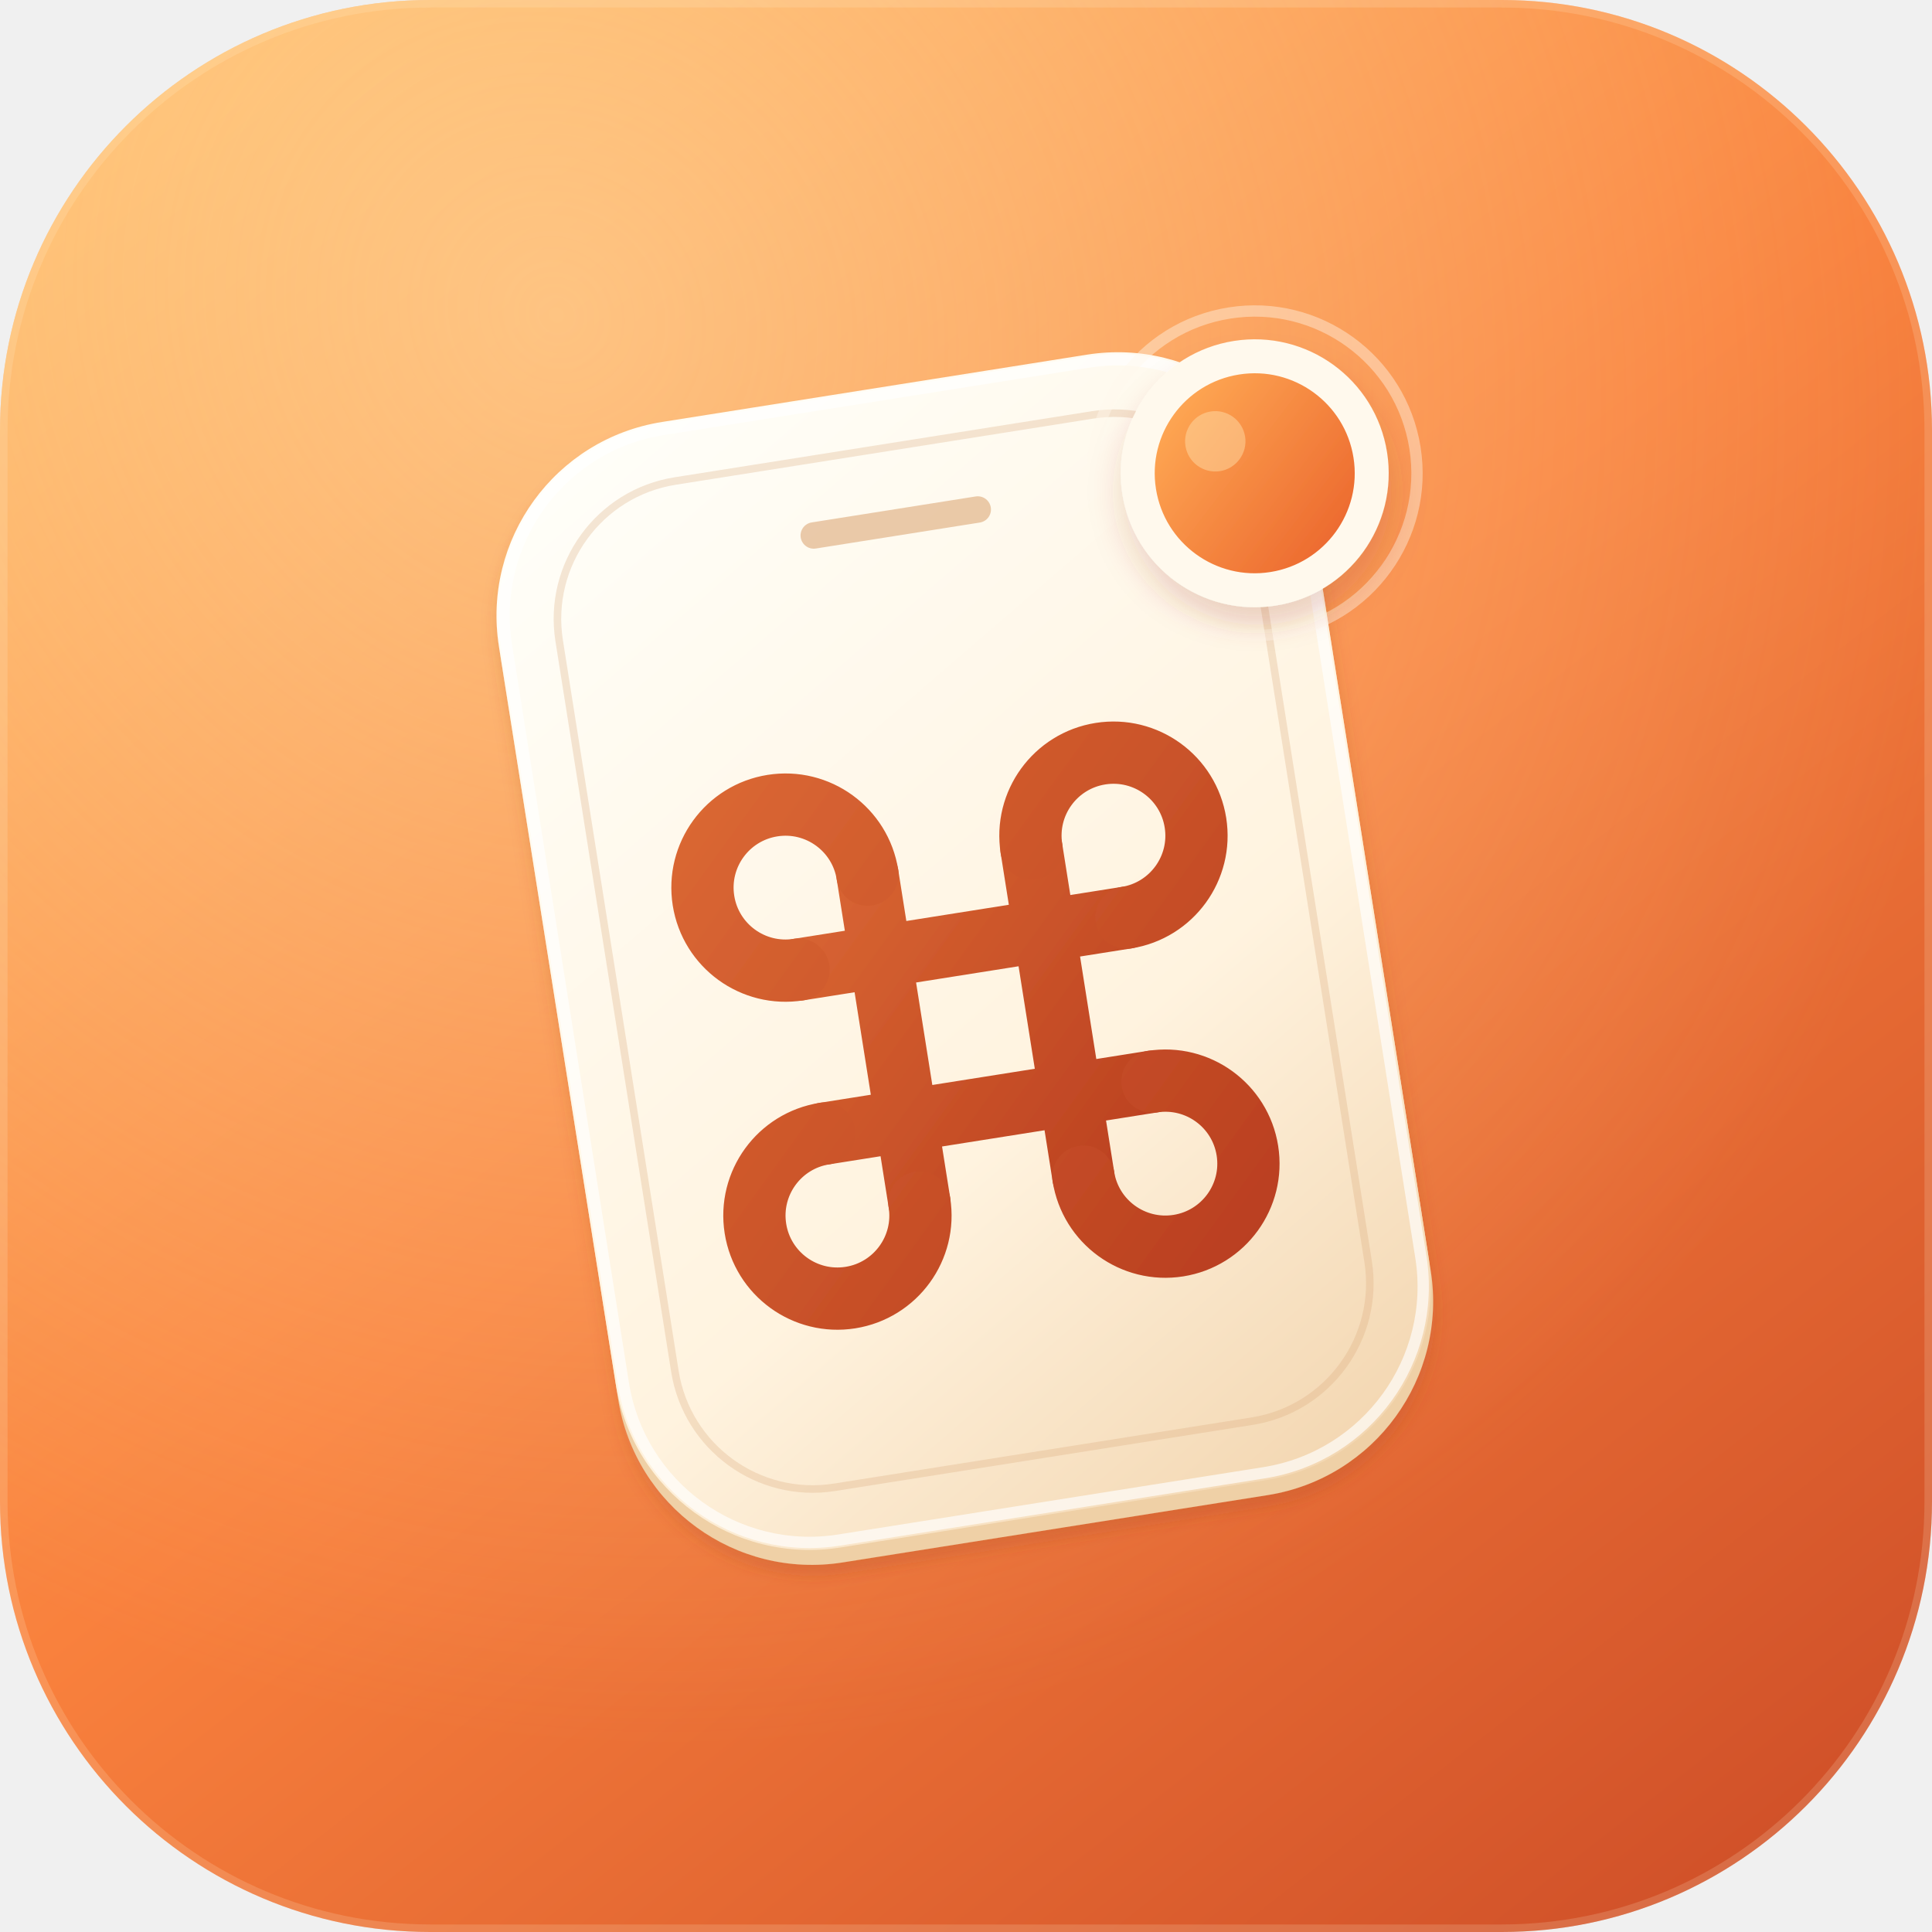
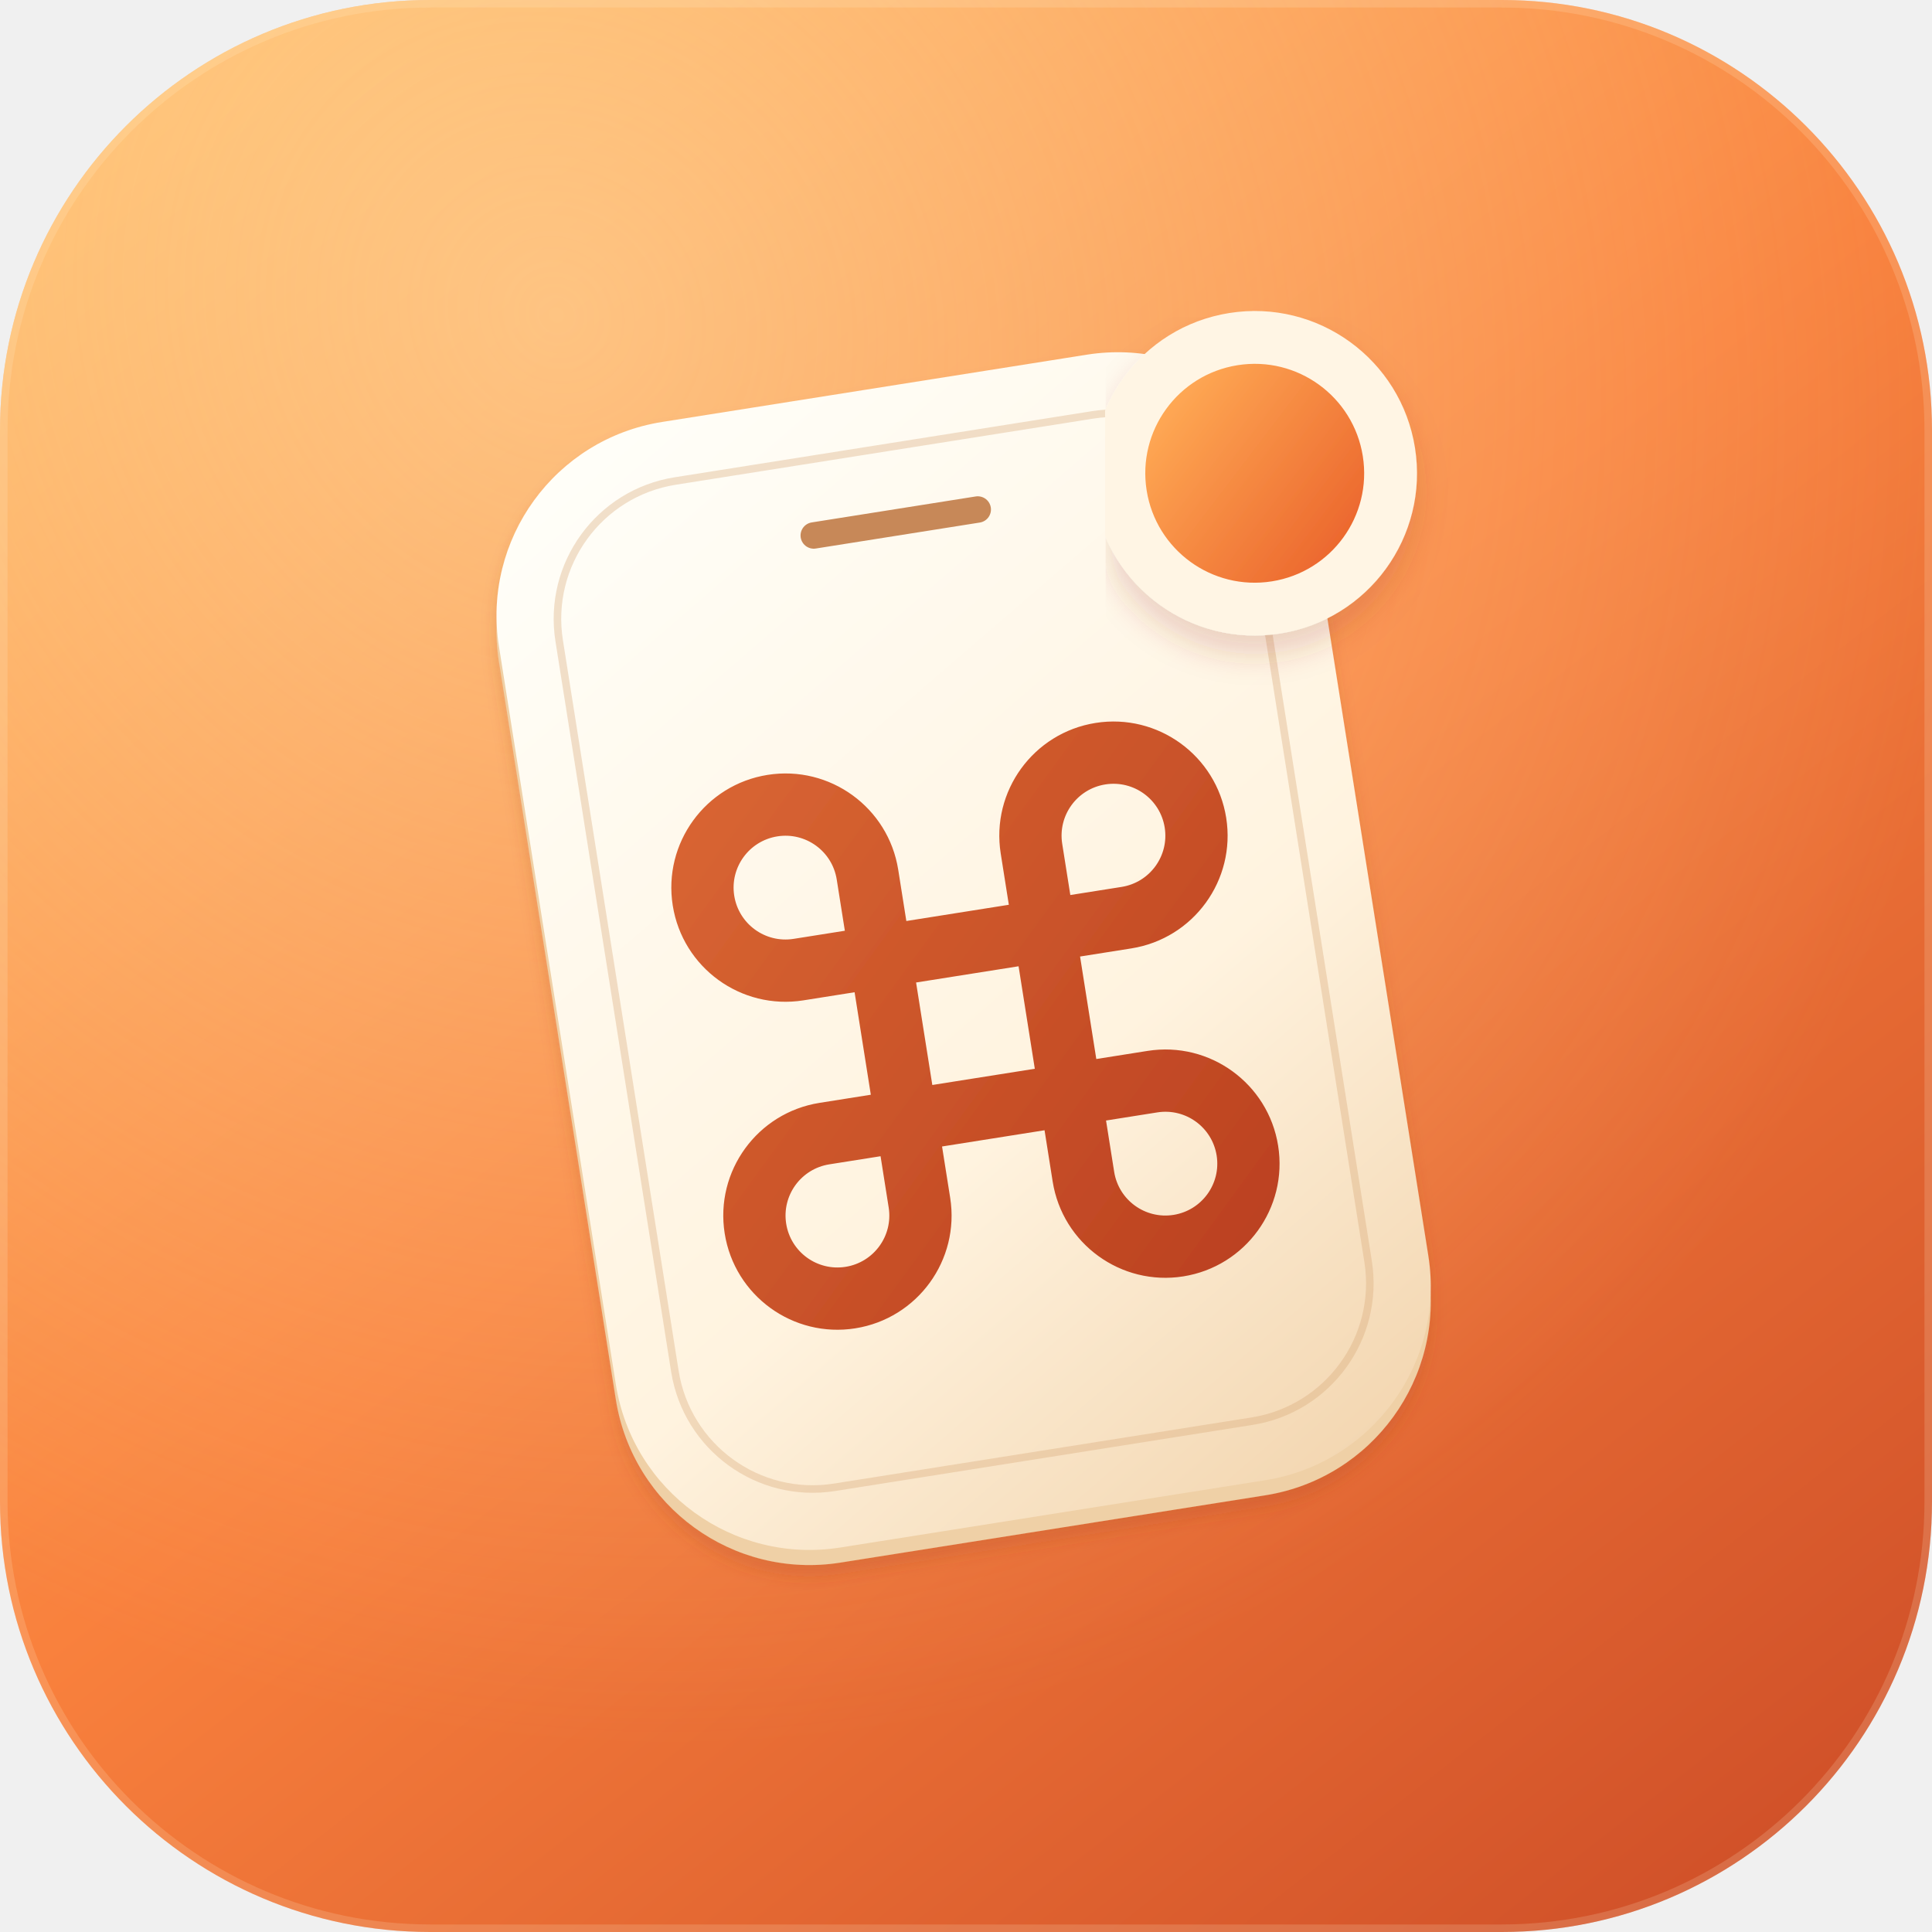
<svg xmlns="http://www.w3.org/2000/svg" viewBox="0 0 512 512" fill="none">
  <defs>
    <linearGradient id="background" x1="64" y1="0" x2="464" y2="512" gradientUnits="userSpaceOnUse">
      <stop stop-color="#FFB45F" />
      <stop offset="0.48" stop-color="#F9813D" />
      <stop offset="1" stop-color="#CF4F28" />
    </linearGradient>
    <radialGradient id="light" cx="0" cy="0" r="1" gradientTransform="translate(148 82) rotate(52) scale(394 360)" gradientUnits="userSpaceOnUse">
      <stop stop-color="#FFE0A9" stop-opacity="0.55" />
      <stop offset="1" stop-color="#FFE0A9" stop-opacity="0" />
    </radialGradient>
    <linearGradient id="surface" x1="163" y1="118" x2="344" y2="410" gradientUnits="userSpaceOnUse">
      <stop stop-color="#FFFEF8" />
      <stop offset="0.6" stop-color="#FFF3DF" />
      <stop offset="1" stop-color="#F2D4AD" />
    </linearGradient>
    <linearGradient id="command" x1="0" y1="0" x2="1" y2="1">
      <stop stop-color="#DA6733" />
      <stop offset="1" stop-color="#BA3F20" />
    </linearGradient>
    <linearGradient id="touch" x1="333" y1="114" x2="375" y2="158" gradientUnits="userSpaceOnUse">
      <stop stop-color="#FFAA55" />
      <stop offset="1" stop-color="#EC682E" />
    </linearGradient>
    <filter id="lift" x="72" y="50" width="376" height="446" filterUnits="userSpaceOnUse" color-interpolation-filters="sRGB">
      <feDropShadow dx="0" dy="18" stdDeviation="14" flood-color="#762B1B" flood-opacity="0.24" />
      <feDropShadow dx="0" dy="3" stdDeviation="2" flood-color="#A94425" flood-opacity="0.2" />
    </filter>
    <filter id="contact" x="293" y="79" width="119" height="120" filterUnits="userSpaceOnUse" color-interpolation-filters="sRGB">
      <feDropShadow dx="0" dy="5" stdDeviation="4" flood-color="#A43C1F" flood-opacity="0.2" />
    </filter>
  </defs>
-   <g id="background-shape">
-     <rect width="512" height="512" rx="114" fill="url(#background)" />
-     <rect width="512" height="512" rx="114" fill="url(#light)" />
-     <rect x="1" y="1" width="510" height="510" rx="113" stroke="#FFF1D7" stroke-opacity="0.17" stroke-width="2" />
-   </g>
-   <g transform="rotate(-9 256 256)">
-     <g filter="url(#lift)">
-       <rect x="147" y="105" width="218" height="302" rx="52" fill="#EFD0A6" />
-       <rect x="147" y="101" width="218" height="302" rx="52" fill="url(#surface)" />
-       <rect x="149" y="103" width="214" height="298" rx="50" stroke="#FFFFFF" stroke-opacity="0.66" stroke-width="3" />
-       <rect x="163" y="117" width="186" height="270" rx="37" stroke="#D6A677" stroke-opacity="0.28" stroke-width="2" />
-       <path d="M234 137H278" stroke="#D69860" stroke-opacity="0.5" stroke-width="7" stroke-linecap="round" />
-       <g transform="translate(256 272) scale(2.2) translate(-50 -50)" stroke="url(#command)" stroke-width="7.5" stroke-linecap="round" stroke-linejoin="round">
-         <path d="M40 30V70M60 30V70M30 40H70M30 60H70" />
-         <path d="M40 30A10 10 0 1 0 30 40M60 30A10 10 0 1 1 70 40M40 70A10 10 0 1 1 30 60M60 70A10 10 0 1 0 70 60" />
+   <rect width="512" height="512" rx="114" fill="url(#background)" />
+   <rect width="512" height="512" rx="114" fill="url(#light)" />
+   <rect x="1" y="1" width="510" height="510" rx="113" stroke="#FFF1D7" stroke-opacity="0.17" stroke-width="2" />
+   <g filter="url(#lift)">
+     <g transform="translate(0 4)">
+       <g transform="rotate(-9 256 256)">
+         <rect x="147" y="101" width="218" height="302" rx="52" fill="#EFD0A6" />
      </g>
    </g>
-     <circle cx="352" cy="139" r="43" stroke="#FFF9ED" stroke-opacity="0.42" stroke-width="3" />
-     <g filter="url(#contact)">
-       <circle cx="352" cy="139" r="31" fill="url(#touch)" stroke="#FFF9ED" stroke-width="9" />
-       <circle cx="343" cy="129" r="8" fill="#FFE2AF" fill-opacity="0.45" />
+     <g transform="rotate(-9 256 256)">
+       <rect x="147" y="101" width="218" height="302" rx="52" fill="url(#surface)" />
+     </g>
+     <g transform="rotate(-9 256 256)">
+       <rect x="163" y="117" width="186" height="270" rx="37" stroke="#D6A677" stroke-opacity="0.35" stroke-width="2" />
+       <path d="M234 137H278" stroke="#C78858" stroke-width="7" stroke-linecap="round" />
+     </g>
+     <g transform="rotate(-9 256 256)">
+       <g transform="translate(256 272) scale(2.2) translate(-50 -50)">
+         <path fill="url(#command)" fill-rule="evenodd" d="M43.75 36.25H56.25V30A13.75 13.75 0 1 1 70 43.75H63.75V56.25H70A13.75 13.75 0 1 1 56.25 70V63.75H43.75V70A13.75 13.75 0 1 1 30 56.25H36.25V43.75H30A13.75 13.75 0 1 1 43.75 30V36.25ZM36.25 30A6.25 6.25 0 1 0 30 36.25H36.25V30ZM63.75 30A6.25 6.25 0 1 1 70 36.25H63.75V30ZM36.25 70A6.25 6.25 0 1 1 30 63.75H36.25V70ZM63.75 70A6.25 6.25 0 1 0 70 63.75H63.75V70ZM43.75 43.75V56.25H56.25V43.75H43.75Z" />
+       </g>
+     </g>
+   </g>
+   <g filter="url(#contact)">
+     <g transform="rotate(-9 256 256)">
+       <circle cx="352" cy="139" r="43" fill="#FFF5E4" />
+       <circle cx="352" cy="139" r="29" fill="url(#touch)" />
    </g>
  </g>
</svg>
